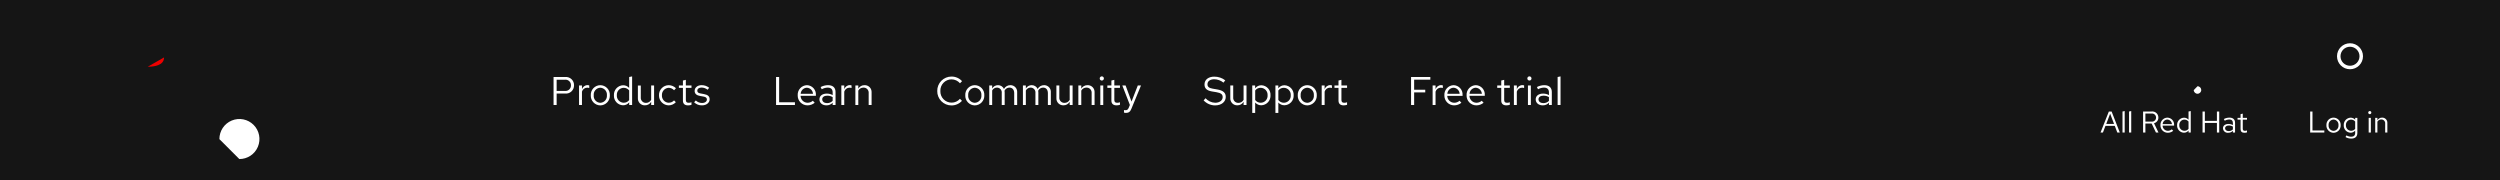
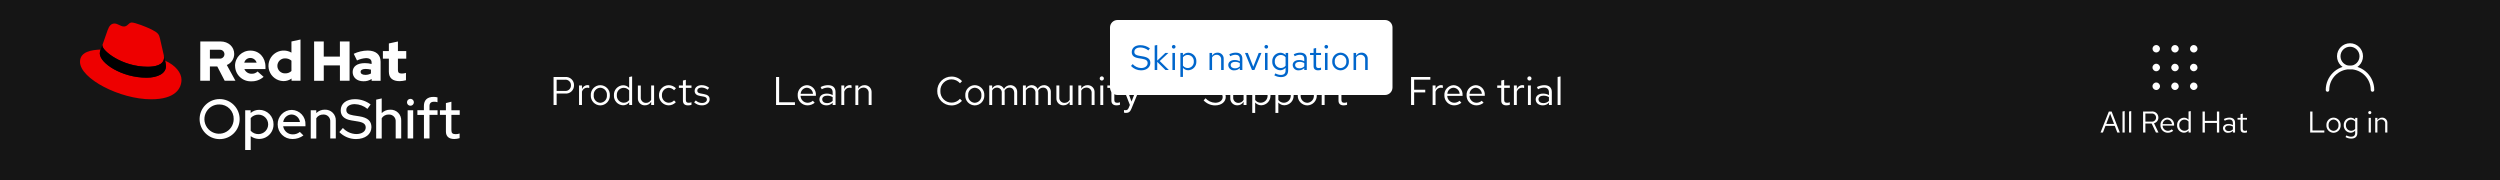
<svg xmlns="http://www.w3.org/2000/svg" width="1000" height="72" viewBox="0 0 1000 72">
  <defs>
-     <style>.a{fill:#151515;}.b,.d{fill:none;}.c{fill:#fff;}.d{stroke:#fff;stroke-linecap:round;stroke-miterlimit:10;stroke-width:1.4px;}.e{fill:#e00;}</style>
+     <style>.a{fill:#151515;}.b,.d{fill:none;}.c{fill:#fff;}.d{stroke:#fff;stroke-linecap:round;stroke-miterlimit:10;stroke-width:1.4px;}.e{fill:#e00;}.f{fill:#06c;}</style>
  </defs>
-   <path class="a" d="M0,0H1000V72H0Z" />
-   <path class="b" d="M923,40h33V58H923Z" />
-   <path class="c" d="M1.068,0H6.732V-.816H1.992V-8.4H1.068ZM7.56-2.928A2.9,2.9,0,0,0,10.4.12a2.9,2.9,0,0,0,2.868-3.048A2.884,2.884,0,0,0,10.4-5.952,2.879,2.879,0,0,0,7.56-2.928Zm4.836.012A2.067,2.067,0,0,1,10.4-.66,2.057,2.057,0,0,1,8.436-2.916,2.075,2.075,0,0,1,10.4-5.184,2.078,2.078,0,0,1,12.4-2.916Zm4.812,3a2.365,2.365,0,0,0,1.86-.852v.96c0,.984-.576,1.5-1.632,1.5a3.813,3.813,0,0,1-1.86-.54l-.372.672a4.558,4.558,0,0,0,2.28.612c1.584,0,2.46-.792,2.46-2.256V-5.856H19.08v.744a2.417,2.417,0,0,0-1.824-.816A2.853,2.853,0,0,0,14.5-2.916,2.835,2.835,0,0,0,17.208.084ZM15.372-2.928a2.081,2.081,0,0,1,2.04-2.232,2.11,2.11,0,0,1,1.656.78v2.916a2.023,2.023,0,0,1-1.656.78A2.092,2.092,0,0,1,15.372-2.928Zm9.54-4.4a.622.622,0,0,0,.624-.636.62.62,0,0,0-.624-.624.62.62,0,0,0-.624.624A.622.622,0,0,0,24.912-7.332Zm.432,1.476h-.876V0h.876ZM27.084,0h.876V-4.32a1.74,1.74,0,0,1,1.536-.9,1.518,1.518,0,0,1,1.572,1.68V0h.876V-3.792a2.041,2.041,0,0,0-2.112-2.16A2.11,2.11,0,0,0,27.96-4.9v-.96h-.876Z" transform="translate(923 53)" />
-   <g transform="translate(931 18)">
-     <path class="d" d="M0,18" />
-     <circle class="d" cx="4.5" cy="4.5" r="4.5" transform="translate(4.5)" />
+   <g transform="translate(-360 -892)">
+     <rect class="a" width="1000" height="72" transform="translate(360 892)" />
+     <g transform="translate(159 676)">
+       <g transform="translate(0 -5)">
+         <rect class="b" width="33" height="18" transform="translate(1124 261)" />
+         <path class="c" d="M1.068,0H6.732V-.816H1.992V-8.4H1.068ZM7.56-2.928A2.9,2.9,0,0,0,10.4.12a2.9,2.9,0,0,0,2.868-3.048A2.884,2.884,0,0,0,10.4-5.952,2.879,2.879,0,0,0,7.56-2.928Zm4.836.012A2.067,2.067,0,0,1,10.4-.66,2.057,2.057,0,0,1,8.436-2.916,2.075,2.075,0,0,1,10.4-5.184,2.078,2.078,0,0,1,12.4-2.916Zm4.812,3a2.365,2.365,0,0,0,1.86-.852v.96c0,.984-.576,1.5-1.632,1.5a3.813,3.813,0,0,1-1.86-.54l-.372.672a4.558,4.558,0,0,0,2.28.612c1.584,0,2.46-.792,2.46-2.256V-5.856H19.08v.744a2.417,2.417,0,0,0-1.824-.816A2.853,2.853,0,0,0,14.5-2.916,2.835,2.835,0,0,0,17.208.084ZM15.372-2.928a2.081,2.081,0,0,1,2.04-2.232,2.11,2.11,0,0,1,1.656.78v2.916a2.023,2.023,0,0,1-1.656.78A2.092,2.092,0,0,1,15.372-2.928Zm9.54-4.4a.622.622,0,0,0,.624-.636.62.62,0,0,0-.624-.624.62.62,0,0,0-.624.624A.622.622,0,0,0,24.912-7.332Zm.432,1.476h-.876V0h.876ZM27.084,0h.876V-4.32a1.74,1.74,0,0,1,1.536-.9,1.518,1.518,0,0,1,1.572,1.68V0h.876V-3.792a2.041,2.041,0,0,0-2.112-2.16A2.11,2.11,0,0,0,27.96-4.9v-.96h-.876Z" transform="translate(1124 274)" />
+       </g>
+       <g transform="translate(1132 234)">
+         <path class="d" d="M0,18a9,9,0,0,1,18,0" />
+         <circle class="d" cx="4.5" cy="4.5" r="4.5" transform="translate(4.5)" />
+       </g>
+     </g>
+     <g transform="translate(76 676)">
+       <g transform="translate(0 -5)">
+         <rect class="b" width="59" height="18" transform="translate(1124 261)" />
+         <path class="c" d="M.216,0h.96L2.184-2.64H5.916l1,2.64H7.92L4.644-8.4H3.54ZM2.5-3.432l1.56-4.08,1.56,4.08ZM9.876-8.58,9-8.4V0h.876Zm2.616,0-.876.18V0h.876ZM17.232,0h.924V-3.588h2.508L22.368,0h1.02L21.612-3.708a2.282,2.282,0,0,0,1.74-2.268A2.412,2.412,0,0,0,20.676-8.4H17.232ZM20.6-7.584a1.618,1.618,0,0,1,1.824,1.62A1.61,1.61,0,0,1,20.6-4.356H18.156V-7.584ZM24.18-2.928a2.93,2.93,0,0,0,2.9,3.036,3.373,3.373,0,0,0,2.2-.78l-.552-.6a2.393,2.393,0,0,1-1.608.6,2.108,2.108,0,0,1-2.076-2.076h4.6V-3a2.774,2.774,0,0,0-2.688-2.952A2.859,2.859,0,0,0,24.18-2.928Zm2.76-2.256A1.929,1.929,0,0,1,28.764-3.36h-3.7A1.936,1.936,0,0,1,26.94-5.184ZM35.424,0H36.3V-8.58l-.888.18v3.276a2.4,2.4,0,0,0-1.812-.8,2.853,2.853,0,0,0-2.76,3.012,2.835,2.835,0,0,0,2.712,3,2.354,2.354,0,0,0,1.872-.876ZM31.716-2.928a2.081,2.081,0,0,1,2.04-2.232,2.11,2.11,0,0,1,1.656.78v2.916a2.023,2.023,0,0,1-1.656.78A2.092,2.092,0,0,1,31.716-2.928ZM41.016,0h.924V-3.816h4.824V0h.924V-8.4h-.924v3.756H41.94V-8.4h-.924ZM51.3.108a2.491,2.491,0,0,0,1.86-.78V0h.864V-3.888c0-1.356-.84-2.064-2.268-2.064a4.9,4.9,0,0,0-2.208.564l.336.672a3.778,3.778,0,0,1,1.764-.5c.984,0,1.512.468,1.512,1.452v.792a3.512,3.512,0,0,0-1.776-.444c-1.272,0-2.2.648-2.2,1.728A1.888,1.888,0,0,0,51.3.108ZM50.028-1.7c0-.684.624-1.092,1.476-1.092a3.039,3.039,0,0,1,1.656.432v1.128a2.337,2.337,0,0,1-1.68.672C50.628-.564,50.028-1.02,50.028-1.7Zm6.2.384c0,.912.516,1.428,1.536,1.428A3.535,3.535,0,0,0,58.8-.048v-.78a2.161,2.161,0,0,1-.828.156c-.624,0-.864-.252-.864-.876V-5.136H58.8v-.72H57.108V-7.548l-.876.2v1.488H55.02v.72h1.212Z" transform="translate(1124 274)" />
+       </g>
+       <path class="c" d="M18,16.5A1.5,1.5,0,1,1,16.5,15,1.538,1.538,0,0,1,18,16.5ZM9,15a1.5,1.5,0,1,0,1.5,1.5A1.538,1.538,0,0,0,9,15ZM1.5,15a1.5,1.5,0,0,0,0,3,1.5,1.5,0,0,0,0-3Zm15-7.5A1.5,1.5,0,1,0,18,9,1.538,1.538,0,0,0,16.5,7.5ZM9,7.5A1.5,1.5,0,1,0,10.5,9,1.538,1.538,0,0,0,9,7.5Zm-7.5,0a1.5,1.5,0,0,0,0,3,1.5,1.5,0,0,0,0-3ZM16.5,0A1.538,1.538,0,0,0,15,1.5a1.5,1.5,0,0,0,3,0A1.538,1.538,0,0,0,16.5,0ZM9,0A1.538,1.538,0,0,0,7.5,1.5a1.5,1.5,0,0,0,3,0A1.538,1.538,0,0,0,9,0ZM1.5,0A1.538,1.538,0,0,0,0,1.5,1.538,1.538,0,0,0,1.5,3,1.538,1.538,0,0,0,3,1.5,1.538,1.538,0,0,0,1.5,0Z" transform="translate(1145 234)" />
+     </g>
+     <path class="c" d="M1.424,0H2.656V-5.04H7.1V-6.112H2.656v-4.016h6.48V-11.2H1.424Zm8.624,0h1.168V-5.344a2.2,2.2,0,0,1,2.1-1.584,2.768,2.768,0,0,1,.816.144V-7.84a2.3,2.3,0,0,0-.736-.112,2.321,2.321,0,0,0-2.176,1.7V-7.808H10.048Zm4.7-3.9A3.907,3.907,0,0,0,18.624.144,4.5,4.5,0,0,0,21.552-.9l-.736-.8a3.191,3.191,0,0,1-2.144.8A2.81,2.81,0,0,1,15.9-3.664h6.128V-4a3.7,3.7,0,0,0-3.584-3.936A3.812,3.812,0,0,0,14.752-3.9Zm3.68-3.008A2.572,2.572,0,0,1,20.864-4.48H15.936A2.581,2.581,0,0,1,18.432-6.912Zm5.2,3.008A3.907,3.907,0,0,0,27.5.144,4.5,4.5,0,0,0,30.432-.9L29.7-1.7a3.191,3.191,0,0,1-2.144.8,2.81,2.81,0,0,1-2.768-2.768h6.128V-4a3.7,3.7,0,0,0-3.584-3.936A3.812,3.812,0,0,0,23.632-3.9Zm3.68-3.008A2.572,2.572,0,0,1,29.744-4.48H24.816A2.581,2.581,0,0,1,27.312-6.912ZM37.5-1.76c0,1.216.688,1.9,2.048,1.9a4.713,4.713,0,0,0,1.376-.208V-1.1a2.881,2.881,0,0,1-1.1.208c-.832,0-1.152-.336-1.152-1.168V-6.848h2.256v-.96H38.672v-2.256L37.5-9.792v1.984H35.888v.96H37.5ZM42.56,0h1.168V-5.344a2.2,2.2,0,0,1,2.1-1.584,2.768,2.768,0,0,1,.816.144V-7.84a2.3,2.3,0,0,0-.736-.112,2.321,2.321,0,0,0-2.176,1.7V-7.808H42.56Zm6.208-9.776a.83.83,0,0,0,.832-.848.826.826,0,0,0-.832-.832.826.826,0,0,0-.832.832A.83.83,0,0,0,48.768-9.776Zm.576,1.968H48.176V0h1.168ZM54.1.144A3.321,3.321,0,0,0,56.576-.9V0h1.152V-5.184c0-1.808-1.12-2.752-3.024-2.752a6.539,6.539,0,0,0-2.944.752l.448.9A5.037,5.037,0,0,1,54.56-6.96c1.312,0,2.016.624,2.016,1.936v1.056a4.683,4.683,0,0,0-2.368-.592c-1.7,0-2.928.864-2.928,2.3C51.28-.832,52.448.144,54.1.144ZM52.4-2.272c0-.912.832-1.456,1.968-1.456a4.052,4.052,0,0,1,2.208.576v1.5a3.116,3.116,0,0,1-2.24.9C53.2-.752,52.4-1.36,52.4-2.272Zm8.816-9.168-1.168.24V0h1.168Z" transform="translate(923 934)" />
+     <path class="c" d="M.448-1.84a6.318,6.318,0,0,0,4.576,2C7.776.16,9.3-1.424,9.3-3.216c0-1.648-.96-2.576-3.408-3.008L4.1-6.528C2.72-6.768,1.984-7.2,1.984-8.3c0-1.392,1.344-2,2.672-2a5.937,5.937,0,0,1,3.728,1.36l.72-.928a7.091,7.091,0,0,0-4.416-1.472C2.64-11.344.8-10.32.8-8.208c0,1.584.944,2.432,2.96,2.784l1.808.3c1.808.32,2.5.848,2.5,1.968C8.064-1.9,6.912-.9,5.072-.9A5.393,5.393,0,0,1,1.216-2.7Zm11.84-5.968H11.12v5.056A2.722,2.722,0,0,0,13.936.128a2.813,2.813,0,0,0,2.5-1.408V0H17.6V-7.808H16.432v5.76a2.32,2.32,0,0,1-2.048,1.2,2.023,2.023,0,0,1-2.1-2.24ZM19.9,3.184h1.168V-.992A3.14,3.14,0,0,0,23.52.112,3.8,3.8,0,0,0,27.2-3.9a3.78,3.78,0,0,0-3.616-4,3.081,3.081,0,0,0-2.528,1.216v-1.12H19.9ZM23.3-6.88a2.8,2.8,0,0,1,2.736,2.992A2.791,2.791,0,0,1,23.3-.9a2.767,2.767,0,0,1-2.224-1.088V-5.808A2.688,2.688,0,0,1,23.3-6.88ZM29.168,3.184h1.168V-.992a3.14,3.14,0,0,0,2.448,1.1A3.8,3.8,0,0,0,36.464-3.9a3.78,3.78,0,0,0-3.616-4A3.081,3.081,0,0,0,30.32-6.688v-1.12H29.168ZM32.56-6.88A2.8,2.8,0,0,1,35.3-3.888,2.791,2.791,0,0,1,32.56-.9a2.767,2.767,0,0,1-2.224-1.088V-5.808A2.688,2.688,0,0,1,32.56-6.88ZM38.1-3.9A3.867,3.867,0,0,0,41.888.16,3.873,3.873,0,0,0,45.712-3.9a3.845,3.845,0,0,0-3.824-4.032A3.839,3.839,0,0,0,38.1-3.9Zm6.448.016A2.756,2.756,0,0,1,41.888-.88a2.742,2.742,0,0,1-2.624-3.008,2.767,2.767,0,0,1,2.624-3.024A2.771,2.771,0,0,1,44.544-3.888ZM47.68,0h1.168V-5.344a2.2,2.2,0,0,1,2.1-1.584,2.768,2.768,0,0,1,.816.144V-7.84a2.3,2.3,0,0,0-.736-.112,2.321,2.321,0,0,0-2.176,1.7V-7.808H47.68ZM54.4-1.76c0,1.216.688,1.9,2.048,1.9a4.713,4.713,0,0,0,1.376-.208V-1.1a2.881,2.881,0,0,1-1.1.208c-.832,0-1.152-.336-1.152-1.168V-6.848h2.256v-.96H55.568v-2.256L54.4-9.792v1.984H52.784v.96H54.4Z" transform="translate(841 934)" />
+     <path class="c" d="M6.624-.944A4.485,4.485,0,0,1,2.144-5.6a4.478,4.478,0,0,1,4.448-4.656A4.489,4.489,0,0,1,10-8.688l.816-.848a5.6,5.6,0,0,0-4.224-1.84A5.676,5.676,0,0,0,.9-5.6,5.676,5.676,0,0,0,6.592.176a5.658,5.658,0,0,0,4.192-1.84l-.8-.816A4.388,4.388,0,0,1,6.624-.944ZM12.112-3.9A3.867,3.867,0,0,0,15.9.16,3.873,3.873,0,0,0,19.728-3.9,3.845,3.845,0,0,0,15.9-7.936,3.839,3.839,0,0,0,12.112-3.9Zm6.448.016A2.756,2.756,0,0,1,15.9-.88,2.742,2.742,0,0,1,13.28-3.888,2.767,2.767,0,0,1,15.9-6.912,2.771,2.771,0,0,1,18.56-3.888ZM21.7,0h1.168V-5.808a2.171,2.171,0,0,1,1.9-1.152A1.939,1.939,0,0,1,26.7-4.752V0h1.168V-5.04a3.238,3.238,0,0,0-.064-.688A2.2,2.2,0,0,1,29.76-6.96c1.216,0,1.92.864,1.92,2.208V0h1.184V-5.04a2.669,2.669,0,0,0-2.672-2.9,2.915,2.915,0,0,0-2.608,1.52A2.56,2.56,0,0,0,25.2-7.936a2.672,2.672,0,0,0-2.336,1.344V-7.808H21.7ZM35.168,0h1.168V-5.808a2.171,2.171,0,0,1,1.9-1.152,1.939,1.939,0,0,1,1.936,2.208V0h1.168V-5.04a3.238,3.238,0,0,0-.064-.688A2.2,2.2,0,0,1,43.232-6.96c1.216,0,1.92.864,1.92,2.208V0h1.184V-5.04a2.669,2.669,0,0,0-2.672-2.9,2.915,2.915,0,0,0-2.608,1.52,2.56,2.56,0,0,0-2.384-1.52,2.672,2.672,0,0,0-2.336,1.344V-7.808H35.168Zm14.56-7.808H48.56v5.056A2.722,2.722,0,0,0,51.376.128a2.813,2.813,0,0,0,2.5-1.408V0H55.04V-7.808H53.872v5.76a2.32,2.32,0,0,1-2.048,1.2,2.023,2.023,0,0,1-2.1-2.24ZM57.344,0h1.168V-5.76a2.32,2.32,0,0,1,2.048-1.2,2.023,2.023,0,0,1,2.1,2.24V0h1.168V-5.056a2.722,2.722,0,0,0-2.816-2.88,2.813,2.813,0,0,0-2.5,1.408v-1.28H57.344ZM66.72-9.776a.83.83,0,0,0,.832-.848.826.826,0,0,0-.832-.832.826.826,0,0,0-.832.832A.83.83,0,0,0,66.72-9.776ZM67.3-7.808H66.128V0H67.3ZM70.56-1.76c0,1.216.688,1.9,2.048,1.9a4.713,4.713,0,0,0,1.376-.208V-1.1a2.881,2.881,0,0,1-1.1.208c-.832,0-1.152-.336-1.152-1.168V-6.848h2.256v-.96H71.728v-2.256l-1.168.272v1.984H68.944v.96H70.56ZM77.5,1.088c-.32.8-.736.992-1.264.992a3.939,3.939,0,0,1-.64-.064v1.04a2.568,2.568,0,0,0,.752.112c1.168,0,1.76-.5,2.24-1.728L82.4-7.808H81.12L78.608-1.376,76.24-7.808H74.928L77.952-.016Z" transform="translate(734 934)" />
+     <path class="c" d="M1.424,0H8.976V-1.088H2.656V-11.2H1.424ZM10.08-3.9A3.907,3.907,0,0,0,13.952.144,4.5,4.5,0,0,0,16.88-.9l-.736-.8A3.191,3.191,0,0,1,14-.9a2.81,2.81,0,0,1-2.768-2.768H17.36V-4a3.7,3.7,0,0,0-3.584-3.936A3.812,3.812,0,0,0,10.08-3.9Zm3.68-3.008A2.572,2.572,0,0,1,16.192-4.48H11.264A2.581,2.581,0,0,1,13.76-6.912ZM21.584.144A3.321,3.321,0,0,0,24.064-.9V0h1.152V-5.184c0-1.808-1.12-2.752-3.024-2.752a6.539,6.539,0,0,0-2.944.752l.448.9a5.037,5.037,0,0,1,2.352-.672c1.312,0,2.016.624,2.016,1.936v1.056A4.683,4.683,0,0,0,21.7-4.56c-1.7,0-2.928.864-2.928,2.3C18.768-.832,19.936.144,21.584.144Zm-1.7-2.416c0-.912.832-1.456,1.968-1.456a4.052,4.052,0,0,1,2.208.576v1.5a3.116,3.116,0,0,1-2.24.9C20.688-.752,19.888-1.36,19.888-2.272ZM27.536,0H28.7V-5.344a2.2,2.2,0,0,1,2.1-1.584,2.768,2.768,0,0,1,.816.144V-7.84a2.3,2.3,0,0,0-.736-.112,2.321,2.321,0,0,0-2.176,1.7V-7.808H27.536Zm5.616,0H34.32V-5.76a2.32,2.32,0,0,1,2.048-1.2,2.023,2.023,0,0,1,2.1,2.24V0h1.168V-5.056a2.722,2.722,0,0,0-2.816-2.88,2.813,2.813,0,0,0-2.5,1.408v-1.28H33.152Z" transform="translate(669 934)" />
+     <path class="c" d="M1.424,0H2.656V-4.576H6.048A3.248,3.248,0,0,0,9.616-7.888,3.24,3.24,0,0,0,6.048-11.2H1.424Zm4.5-10.112A2.173,2.173,0,0,1,8.384-7.888,2.188,2.188,0,0,1,5.92-5.632H2.656v-4.48ZM11.616,0h1.168V-5.344a2.2,2.2,0,0,1,2.1-1.584,2.768,2.768,0,0,1,.816.144V-7.84a2.3,2.3,0,0,0-.736-.112,2.321,2.321,0,0,0-2.176,1.7V-7.808H11.616Zm4.7-3.9A3.867,3.867,0,0,0,20.112.16,3.873,3.873,0,0,0,23.936-3.9a3.845,3.845,0,0,0-3.824-4.032A3.839,3.839,0,0,0,16.32-3.9Zm6.448.016A2.756,2.756,0,0,1,20.112-.88a2.742,2.742,0,0,1-2.624-3.008,2.767,2.767,0,0,1,2.624-3.024A2.771,2.771,0,0,1,22.768-3.888ZM31.68,0h1.168V-11.44l-1.184.24v4.368A3.2,3.2,0,0,0,29.248-7.9a3.8,3.8,0,0,0-3.68,4.016,3.78,3.78,0,0,0,3.616,4,3.139,3.139,0,0,0,2.5-1.168ZM26.736-3.9a2.775,2.775,0,0,1,2.72-2.976,2.813,2.813,0,0,1,2.208,1.04v3.888a2.7,2.7,0,0,1-2.208,1.04A2.789,2.789,0,0,1,26.736-3.9Zm9.584-3.9H35.152v5.056A2.722,2.722,0,0,0,37.968.128a2.813,2.813,0,0,0,2.5-1.408V0h1.168V-7.808H40.464v5.76a2.32,2.32,0,0,1-2.048,1.2,2.023,2.023,0,0,1-2.1-2.24Zm11.168,6.9A2.817,2.817,0,0,1,44.768-3.9a2.832,2.832,0,0,1,2.72-2.976,2.983,2.983,0,0,1,2.144.976l.752-.816a4.146,4.146,0,0,0-2.912-1.216A3.912,3.912,0,0,0,43.6-3.9,3.926,3.926,0,0,0,47.472.144,3.955,3.955,0,0,0,50.336-1.12l-.72-.72A2.791,2.791,0,0,1,47.488-.912Zm5.68-.848c0,1.216.688,1.9,2.048,1.9a4.713,4.713,0,0,0,1.376-.208V-1.1a2.881,2.881,0,0,1-1.1.208c-.832,0-1.152-.336-1.152-1.168V-6.848h2.256v-.96H54.336v-2.256l-1.168.272v1.984H51.552v.96h1.616Zm4.48.672A4.33,4.33,0,0,0,60.832.144c1.76,0,3.04-1.088,3.024-2.416.016-1.184-.736-1.824-2.272-2.1l-1.3-.24c-.96-.176-1.36-.448-1.36-1.12,0-.768.72-1.248,1.7-1.248a3.943,3.943,0,0,1,2.416.88l.624-.8a4.858,4.858,0,0,0-2.992-1.04c-1.648,0-2.816.96-2.816,2.288,0,1.168.752,1.792,2.208,2.048l1.3.224c.976.176,1.392.512,1.392,1.168,0,.768-.7,1.408-1.968,1.408A3.5,3.5,0,0,1,58.32-1.824Z" transform="translate(580 934)" />
+     <g transform="translate(390 899)">
+       <path class="c" d="M233.584,73.744a8.01,8.01,0,1,1,8.105-8A7.967,7.967,0,0,1,233.584,73.744Zm0-13.864a5.857,5.857,0,1,0,5.716,5.866A5.681,5.681,0,0,0,233.584,59.88ZM243.908,62.2h2.176v1.088a5.157,5.157,0,0,1,3.455-1.258,5.691,5.691,0,0,1,5.7,5.8,5.739,5.739,0,0,1-9.129,4.735V78.1h-2.218Zm2.2,3.114v5.1a4.123,4.123,0,0,0,3.157,1.322,3.893,3.893,0,0,0,0-7.785A4.074,4.074,0,0,0,246.1,65.319ZM262.827,73.7a5.819,5.819,0,0,1-5.93-5.844,5.656,5.656,0,0,1,5.652-5.8,5.6,5.6,0,0,1,5.461,5.908v.64h-8.916a3.818,3.818,0,0,0,3.818,3.242,4.353,4.353,0,0,0,2.858-.981l1.429,1.408A7.162,7.162,0,0,1,262.827,73.7Zm-3.711-6.8h6.7a3.493,3.493,0,0,0-3.306-3.008A3.452,3.452,0,0,0,259.116,66.9ZM270.122,62.2h2.218v1.13a4.7,4.7,0,0,1,3.391-1.365,4.21,4.21,0,0,1,4.415,4.415v7.1h-2.218V66.77a2.627,2.627,0,0,0-2.794-2.858,3.141,3.141,0,0,0-2.794,1.472V73.51h-2.218Zm12.862,7.082a7.477,7.477,0,0,0,5.354,2.432c2.24,0,3.775-1.066,3.775-2.6,0-1.365-.9-2.069-3.157-2.432l-2.6-.427c-2.837-.469-4.245-1.792-4.245-4.031,0-2.709,2.261-4.458,5.716-4.458a10.32,10.32,0,0,1,6.25,2.112l-1.28,1.77a8.271,8.271,0,0,0-5.077-1.9c-2.026,0-3.37.939-3.37,2.3,0,1.258.768,1.856,2.773,2.2l2.5.384c3.285.533,4.778,1.877,4.778,4.309,0,2.858-2.5,4.778-6.186,4.778a9.31,9.31,0,0,1-6.655-2.794Zm13.31-11.326,2.218-.491v5.866A4.7,4.7,0,0,1,301.9,61.97a4.21,4.21,0,0,1,4.415,4.415v7.1H304.1V66.77a2.627,2.627,0,0,0-2.794-2.858,3.165,3.165,0,0,0-2.794,1.472V73.51h-2.218Zm12.329,1.045a1.356,1.356,0,0,1,1.344-1.365h0a1.376,1.376,0,1,1-1.344,1.365ZM311.1,73.488h-2.218V62.2H311.1ZM315.385,62.2V60.5c0-2.346,1.344-3.647,3.839-3.647a6.834,6.834,0,0,1,1.6.192v1.941a3.83,3.83,0,0,0-1.386-.192c-1.216,0-1.813.555-1.813,1.749V62.2h3.221v1.856h-3.221v9.428h-2.218V64.061h-2.624V62.184h2.6Zm8.809,1.856H321.8V62.2h2.389v-2.88l2.2-.533V62.2h3.327v1.856h-3.327v6.122c0,1.152.469,1.578,1.664,1.578a4.611,4.611,0,0,0,1.621-.256V73.36a7.806,7.806,0,0,1-2.112.341c-2.2,0-3.37-1.045-3.37-2.986ZM301.371,46.783c0,2.538,1.536,3.775,4.309,3.775a11.388,11.388,0,0,0,2.538-.363V47.253a5.39,5.39,0,0,1-1.642.256c-1.152,0-1.578-.363-1.578-1.429V41.557h3.327V38.529H305V34.689l-3.626.789v3.05h-2.389v3.029h2.389Zm-11.3.064c0-.789.789-1.173,1.984-1.173a8.18,8.18,0,0,1,2.154.277v1.536a4.39,4.39,0,0,1-2.261.555c-1.173,0-1.856-.448-1.877-1.194M291.2,50.6a5.693,5.693,0,0,0,3.285-.917v.725h3.583V42.795c0-2.9-1.941-4.479-5.2-4.479a13.286,13.286,0,0,0-5.546,1.3l1.3,2.666a9.821,9.821,0,0,1,3.583-.939c1.493,0,2.261.576,2.261,1.77v.576a10.435,10.435,0,0,0-2.688-.341c-3.05,0-4.885,1.28-4.885,3.562,0,2.112,1.642,3.69,4.309,3.69m-19.73-.192h3.861V44.245h6.463v6.143h3.861v-15.7H281.79v6.036h-6.463V34.689h-3.861Zm-14.7-5.951a3,3,0,0,1,3.114-3.008,3.674,3.674,0,0,1,2.517.917v4.138a3.436,3.436,0,0,1-2.517.939,3.011,3.011,0,0,1-3.114-2.986m5.674,5.93h3.583V33.9l-3.626.789v4.458a6.113,6.113,0,1,0-3.242,11.39h.107a5.43,5.43,0,0,0,3.178-1.024v.875ZM245.977,41.28a2.637,2.637,0,0,1,2.5,1.877h-4.949a2.482,2.482,0,0,1,2.453-1.877m-6.122,3.2a6.221,6.221,0,0,0,6.463,6.143,7.055,7.055,0,0,0,4.949-1.792l-2.41-2.133a3.217,3.217,0,0,1-2.368.9,3.066,3.066,0,0,1-2.922-1.877h8.447v-.9c0-3.775-2.538-6.484-5.994-6.484a6.1,6.1,0,0,0-6.186,5.994.316.316,0,0,1,.021.149M233.605,38a1.784,1.784,0,1,1,0,3.541h-3.818V38Zm-7.679,12.393h3.861V44.672h2.944l2.965,5.716H240L236.549,44.1a4.76,4.76,0,0,0,2.965-4.415c0-2.816-2.218-5.013-5.546-5.013h-8.02Z" transform="translate(-175.827 -25.096)" />
+       <path class="e" d="M29.089,19.7c2.666,0,6.527-.555,6.527-3.733a4.166,4.166,0,0,0-.064-.725L33.974,8.335c-.363-1.514-.683-2.218-3.349-3.541C28.535,3.749,24.034,2,22.69,2c-1.237,0-1.621,1.6-3.072,1.6-1.429,0-2.474-1.194-3.818-1.194-1.28,0-2.112.875-2.752,2.666,0,0-1.792,5.055-2.026,5.8a.882.882,0,0,0-.043.405C10.959,13.262,18.7,19.7,29.089,19.7m6.954-2.432a11,11,0,0,1,.363,2.154c0,2.986-3.349,4.65-7.764,4.65-10,0-18.728-5.844-18.728-9.705a3.913,3.913,0,0,1,.32-1.557C6.65,12.985,2,13.625,2,17.72c0,6.719,15.912,14.995,28.5,14.995,9.662,0,12.094-4.373,12.094-7.828,0-2.709-2.346-5.78-6.548-7.615" />
+       <path d="M65.208,50a11,11,0,0,1,.363,2.154c0,2.986-3.349,4.65-7.764,4.65C47.824,56.8,39.1,50.959,39.1,47.1a3.913,3.913,0,0,1,.32-1.557l.789-1.941a.882.882,0,0,0-.043.405c-.021,1.984,7.721,8.425,18.109,8.425,2.666,0,6.527-.555,6.527-3.733a4.165,4.165,0,0,0-.064-.725Z" transform="translate(-29.187 -32.727)" />
+     </g>
+     <rect class="c" width="113" height="30" rx="3" transform="translate(804 900)" />
+     <path class="f" d="M.392-1.61A5.528,5.528,0,0,0,4.4.14C6.8.14,8.134-1.246,8.134-2.814c0-1.442-.84-2.254-2.982-2.632L3.584-5.712c-1.2-.21-1.848-.588-1.848-1.554,0-1.218,1.176-1.75,2.338-1.75a5.194,5.194,0,0,1,3.262,1.19l.63-.812A6.2,6.2,0,0,0,4.1-9.926c-1.792,0-3.4.9-3.4,2.744,0,1.386.826,2.128,2.59,2.436l1.582.266c1.582.28,2.184.742,2.184,1.722,0,1.092-1.008,1.974-2.618,1.974A4.719,4.719,0,0,1,1.064-2.366ZM9.87,0h1.022V-3.262L14.182,0H15.54L11.9-3.584l3.472-3.248H14.14l-3.248,3.08V-10.01L9.87-9.8Zm7.616-8.554a.726.726,0,0,0,.728-.742.723.723,0,0,0-.728-.728.723.723,0,0,0-.728.728A.726.726,0,0,0,17.486-8.554Zm.5,1.722H16.968V0H17.99Zm2.17,9.618h1.022V-.868A2.748,2.748,0,0,0,23.324.1a3.329,3.329,0,0,0,3.22-3.514,3.308,3.308,0,0,0-3.164-3.5,2.7,2.7,0,0,0-2.212,1.064v-.98H20.16ZM23.128-6.02A2.451,2.451,0,0,1,25.522-3.4,2.443,2.443,0,0,1,23.128-.784a2.421,2.421,0,0,1-1.946-.952V-5.082A2.352,2.352,0,0,1,23.128-6.02ZM31.808,0H32.83V-5.04a2.03,2.03,0,0,1,1.792-1.05,1.771,1.771,0,0,1,1.834,1.96V0h1.022V-4.424a2.382,2.382,0,0,0-2.464-2.52A2.462,2.462,0,0,0,32.83-5.712v-1.12H31.808Zm9.954.126a2.906,2.906,0,0,0,2.17-.91V0H44.94V-4.536c0-1.582-.98-2.408-2.646-2.408a5.722,5.722,0,0,0-2.576.658l.392.784a4.407,4.407,0,0,1,2.058-.588c1.148,0,1.764.546,1.764,1.694v.924A4.1,4.1,0,0,0,41.86-3.99c-1.484,0-2.562.756-2.562,2.016A2.2,2.2,0,0,0,41.762.126ZM40.278-1.988c0-.8.728-1.274,1.722-1.274a3.545,3.545,0,0,1,1.932.5v1.316a2.726,2.726,0,0,1-1.96.784C40.978-.658,40.278-1.19,40.278-1.988ZM48.8,0h.966l2.814-6.832H51.492L49.308-1.288,47.124-6.832H45.99Zm5.712-8.554a.726.726,0,0,0,.728-.742.723.723,0,0,0-.728-.728.723.723,0,0,0-.728.728A.726.726,0,0,0,54.516-8.554Zm.5,1.722H54V0H55.02ZM60.06.1A2.759,2.759,0,0,0,62.23-.9V.224c0,1.148-.672,1.75-1.9,1.75a4.449,4.449,0,0,1-2.17-.63l-.434.784a5.318,5.318,0,0,0,2.66.714c1.848,0,2.87-.924,2.87-2.632V-6.832H62.244v.868a2.82,2.82,0,0,0-2.128-.952A3.329,3.329,0,0,0,56.9-3.4,3.308,3.308,0,0,0,60.06.1ZM57.918-3.416a2.428,2.428,0,0,1,2.38-2.6,2.462,2.462,0,0,1,1.932.91v3.4A2.36,2.36,0,0,1,60.3-.8,2.44,2.44,0,0,1,57.918-3.416ZM67.536.126a2.906,2.906,0,0,0,2.17-.91V0h1.008V-4.536c0-1.582-.98-2.408-2.646-2.408a5.722,5.722,0,0,0-2.576.658l.392.784a4.407,4.407,0,0,1,2.058-.588c1.148,0,1.764.546,1.764,1.694v.924a4.1,4.1,0,0,0-2.072-.518c-1.484,0-2.562.756-2.562,2.016A2.2,2.2,0,0,0,67.536.126ZM66.052-1.988c0-.8.728-1.274,1.722-1.274a3.545,3.545,0,0,1,1.932.5v1.316a2.726,2.726,0,0,1-1.96.784C66.752-.658,66.052-1.19,66.052-1.988Zm7.378.448c0,1.064.6,1.666,1.792,1.666a4.124,4.124,0,0,0,1.2-.182v-.91a2.521,2.521,0,0,1-.966.182c-.728,0-1.008-.294-1.008-1.022V-5.992h1.974v-.84H74.452V-8.806l-1.022.238v1.736H72.016v.84H73.43Zm5.082-7.014A.726.726,0,0,0,79.24-9.3a.723.723,0,0,0-.728-.728.723.723,0,0,0-.728.728A.726.726,0,0,0,78.512-8.554Zm.5,1.722H77.994V0h1.022Zm1.876,3.416A3.384,3.384,0,0,0,84.21.14a3.389,3.389,0,0,0,3.346-3.556A3.365,3.365,0,0,0,84.21-6.944,3.359,3.359,0,0,0,80.892-3.416Zm5.642.014A2.412,2.412,0,0,1,84.21-.77a2.4,2.4,0,0,1-2.3-2.632,2.421,2.421,0,0,1,2.3-2.646A2.424,2.424,0,0,1,86.534-3.4ZM89.418,0H90.44V-5.04a2.03,2.03,0,0,1,1.792-1.05,1.771,1.771,0,0,1,1.834,1.96V0h1.022V-4.424a2.382,2.382,0,0,0-2.464-2.52A2.462,2.462,0,0,0,90.44-5.712v-1.12H89.418Z" transform="translate(812 920)" />
  </g>
-   <path class="b" d="M840,40h59V58H840Z" />
-   <path class="c" d="M.216,0h.96L2.184-2.64H5.916l1,2.64H7.92L4.644-8.4H3.54ZM2.5-3.432l1.56-4.08,1.56,4.08ZM9.876-8.58,9-8.4V0h.876Zm2.616,0-.876.18V0h.876ZM17.232,0h.924V-3.588h2.508L22.368,0h1.02L21.612-3.708a2.282,2.282,0,0,0,1.74-2.268A2.412,2.412,0,0,0,20.676-8.4H17.232ZM20.6-7.584a1.618,1.618,0,0,1,1.824,1.62A1.61,1.61,0,0,1,20.6-4.356H18.156V-7.584ZM24.18-2.928a2.93,2.93,0,0,0,2.9,3.036,3.373,3.373,0,0,0,2.2-.78l-.552-.6a2.393,2.393,0,0,1-1.608.6,2.108,2.108,0,0,1-2.076-2.076h4.6V-3a2.774,2.774,0,0,0-2.688-2.952A2.859,2.859,0,0,0,24.18-2.928Zm2.76-2.256A1.929,1.929,0,0,1,28.764-3.36h-3.7A1.936,1.936,0,0,1,26.94-5.184ZM35.424,0H36.3V-8.58l-.888.18v3.276a2.4,2.4,0,0,0-1.812-.8,2.853,2.853,0,0,0-2.76,3.012,2.835,2.835,0,0,0,2.712,3,2.354,2.354,0,0,0,1.872-.876ZM31.716-2.928a2.081,2.081,0,0,1,2.04-2.232,2.11,2.11,0,0,1,1.656.78v2.916a2.023,2.023,0,0,1-1.656.78A2.092,2.092,0,0,1,31.716-2.928ZM41.016,0h.924V-3.816h4.824V0h.924V-8.4h-.924v3.756H41.94V-8.4h-.924ZM51.3.108a2.491,2.491,0,0,0,1.86-.78V0h.864V-3.888c0-1.356-.84-2.064-2.268-2.064a4.9,4.9,0,0,0-2.208.564l.336.672a3.778,3.778,0,0,1,1.764-.5c.984,0,1.512.468,1.512,1.452v.792a3.512,3.512,0,0,0-1.776-.444c-1.272,0-2.2.648-2.2,1.728A1.888,1.888,0,0,0,51.3.108ZM50.028-1.7c0-.684.624-1.092,1.476-1.092a3.039,3.039,0,0,1,1.656.432v1.128a2.337,2.337,0,0,1-1.68.672C50.628-.564,50.028-1.02,50.028-1.7Zm6.2.384c0,.912.516,1.428,1.536,1.428A3.535,3.535,0,0,0,58.8-.048v-.78a2.161,2.161,0,0,1-.828.156c-.624,0-.864-.252-.864-.876V-5.136H58.8v-.72H57.108V-7.548l-.876.2v1.488H55.02v.72h1.212Z" transform="translate(840 53)" />
-   <path class="c" d="M879,34.5a1.5,1.5,0,1,1-1.5,1.54" />
-   <path class="c" d="M1.424,0H2.656V-5.04H7.1V-6.112H2.656v-4.016h6.48V-11.2H1.424Zm8.624,0h1.168V-5.344a2.2,2.2,0,0,1,2.1-1.584,2.768,2.768,0,0,1,.816.144V-7.84a2.3,2.3,0,0,0-.736-.112,2.321,2.321,0,0,0-2.176,1.7V-7.808H10.048Zm4.7-3.9A3.907,3.907,0,0,0,18.624.144,4.5,4.5,0,0,0,21.552-.9l-.736-.8a3.191,3.191,0,0,1-2.144.8A2.81,2.81,0,0,1,15.9-3.664h6.128V-4a3.7,3.7,0,0,0-3.584-3.936A3.812,3.812,0,0,0,14.752-3.9Zm3.68-3.008A2.572,2.572,0,0,1,20.864-4.48H15.936A2.581,2.581,0,0,1,18.432-6.912Zm5.2,3.008A3.907,3.907,0,0,0,27.5.144,4.5,4.5,0,0,0,30.432-.9L29.7-1.7a3.191,3.191,0,0,1-2.144.8,2.81,2.81,0,0,1-2.768-2.768h6.128V-4a3.7,3.7,0,0,0-3.584-3.936A3.812,3.812,0,0,0,23.632-3.9Zm3.68-3.008A2.572,2.572,0,0,1,29.744-4.48H24.816A2.581,2.581,0,0,1,27.312-6.912ZM37.5-1.76c0,1.216.688,1.9,2.048,1.9a4.713,4.713,0,0,0,1.376-.208V-1.1a2.881,2.881,0,0,1-1.1.208c-.832,0-1.152-.336-1.152-1.168V-6.848h2.256v-.96H38.672v-2.256L37.5-9.792v1.984H35.888v.96H37.5ZM42.56,0h1.168V-5.344a2.2,2.2,0,0,1,2.1-1.584,2.768,2.768,0,0,1,.816.144V-7.84a2.3,2.3,0,0,0-.736-.112,2.321,2.321,0,0,0-2.176,1.7V-7.808H42.56Zm6.208-9.776a.83.83,0,0,0,.832-.848.826.826,0,0,0-.832-.832.826.826,0,0,0-.832.832A.83.83,0,0,0,48.768-9.776Zm.576,1.968H48.176V0h1.168ZM54.1.144A3.321,3.321,0,0,0,56.576-.9V0h1.152V-5.184c0-1.808-1.12-2.752-3.024-2.752a6.539,6.539,0,0,0-2.944.752l.448.9A5.037,5.037,0,0,1,54.56-6.96c1.312,0,2.016.624,2.016,1.936v1.056a4.683,4.683,0,0,0-2.368-.592c-1.7,0-2.928.864-2.928,2.3C51.28-.832,52.448.144,54.1.144ZM52.4-2.272c0-.912.832-1.456,1.968-1.456a4.052,4.052,0,0,1,2.208.576v1.5a3.116,3.116,0,0,1-2.24.9C53.2-.752,52.4-1.36,52.4-2.272Zm8.816-9.168-1.168.24V0h1.168Z" transform="translate(563 42)" />
-   <path class="c" d="M.448-1.84a6.318,6.318,0,0,0,4.576,2C7.776.16,9.3-1.424,9.3-3.216c0-1.648-.96-2.576-3.408-3.008L4.1-6.528C2.72-6.768,1.984-7.2,1.984-8.3c0-1.392,1.344-2,2.672-2a5.937,5.937,0,0,1,3.728,1.36l.72-.928a7.091,7.091,0,0,0-4.416-1.472C2.64-11.344.8-10.32.8-8.208c0,1.584.944,2.432,2.96,2.784l1.808.3c1.808.32,2.5.848,2.5,1.968C8.064-1.9,6.912-.9,5.072-.9A5.393,5.393,0,0,1,1.216-2.7Zm11.84-5.968H11.12v5.056A2.722,2.722,0,0,0,13.936.128a2.813,2.813,0,0,0,2.5-1.408V0H17.6V-7.808H16.432v5.76a2.32,2.32,0,0,1-2.048,1.2,2.023,2.023,0,0,1-2.1-2.24ZM19.9,3.184h1.168V-.992A3.14,3.14,0,0,0,23.52.112,3.8,3.8,0,0,0,27.2-3.9a3.78,3.78,0,0,0-3.616-4,3.081,3.081,0,0,0-2.528,1.216v-1.12H19.9ZM23.3-6.88a2.8,2.8,0,0,1,2.736,2.992A2.791,2.791,0,0,1,23.3-.9a2.767,2.767,0,0,1-2.224-1.088V-5.808A2.688,2.688,0,0,1,23.3-6.88ZM29.168,3.184h1.168V-.992a3.14,3.14,0,0,0,2.448,1.1A3.8,3.8,0,0,0,36.464-3.9a3.78,3.78,0,0,0-3.616-4A3.081,3.081,0,0,0,30.32-6.688v-1.12H29.168ZM32.56-6.88A2.8,2.8,0,0,1,35.3-3.888,2.791,2.791,0,0,1,32.56-.9a2.767,2.767,0,0,1-2.224-1.088V-5.808A2.688,2.688,0,0,1,32.56-6.88ZM38.1-3.9A3.867,3.867,0,0,0,41.888.16,3.873,3.873,0,0,0,45.712-3.9a3.845,3.845,0,0,0-3.824-4.032A3.839,3.839,0,0,0,38.1-3.9Zm6.448.016A2.756,2.756,0,0,1,41.888-.88a2.742,2.742,0,0,1-2.624-3.008,2.767,2.767,0,0,1,2.624-3.024A2.771,2.771,0,0,1,44.544-3.888ZM47.68,0h1.168V-5.344a2.2,2.2,0,0,1,2.1-1.584,2.768,2.768,0,0,1,.816.144V-7.84a2.3,2.3,0,0,0-.736-.112,2.321,2.321,0,0,0-2.176,1.7V-7.808H47.68ZM54.4-1.76c0,1.216.688,1.9,2.048,1.9a4.713,4.713,0,0,0,1.376-.208V-1.1a2.881,2.881,0,0,1-1.1.208c-.832,0-1.152-.336-1.152-1.168V-6.848h2.256v-.96H55.568v-2.256L54.4-9.792v1.984H52.784v.96H54.4Z" transform="translate(481 42)" />
-   <path class="c" d="M6.624-.944A4.485,4.485,0,0,1,2.144-5.6a4.478,4.478,0,0,1,4.448-4.656A4.489,4.489,0,0,1,10-8.688l.816-.848a5.6,5.6,0,0,0-4.224-1.84A5.676,5.676,0,0,0,.9-5.6,5.676,5.676,0,0,0,6.592.176a5.658,5.658,0,0,0,4.192-1.84l-.8-.816A4.388,4.388,0,0,1,6.624-.944ZM12.112-3.9A3.867,3.867,0,0,0,15.9.16,3.873,3.873,0,0,0,19.728-3.9,3.845,3.845,0,0,0,15.9-7.936,3.839,3.839,0,0,0,12.112-3.9Zm6.448.016A2.756,2.756,0,0,1,15.9-.88,2.742,2.742,0,0,1,13.28-3.888,2.767,2.767,0,0,1,15.9-6.912,2.771,2.771,0,0,1,18.56-3.888ZM21.7,0h1.168V-5.808a2.171,2.171,0,0,1,1.9-1.152A1.939,1.939,0,0,1,26.7-4.752V0h1.168V-5.04a3.238,3.238,0,0,0-.064-.688A2.2,2.2,0,0,1,29.76-6.96c1.216,0,1.92.864,1.92,2.208V0h1.184V-5.04a2.669,2.669,0,0,0-2.672-2.9,2.915,2.915,0,0,0-2.608,1.52A2.56,2.56,0,0,0,25.2-7.936a2.672,2.672,0,0,0-2.336,1.344V-7.808H21.7ZM35.168,0h1.168V-5.808a2.171,2.171,0,0,1,1.9-1.152,1.939,1.939,0,0,1,1.936,2.208V0h1.168V-5.04a3.238,3.238,0,0,0-.064-.688A2.2,2.2,0,0,1,43.232-6.96c1.216,0,1.92.864,1.92,2.208V0h1.184V-5.04a2.669,2.669,0,0,0-2.672-2.9,2.915,2.915,0,0,0-2.608,1.52,2.56,2.56,0,0,0-2.384-1.52,2.672,2.672,0,0,0-2.336,1.344V-7.808H35.168Zm14.56-7.808H48.56v5.056A2.722,2.722,0,0,0,51.376.128a2.813,2.813,0,0,0,2.5-1.408V0H55.04V-7.808H53.872v5.76a2.32,2.32,0,0,1-2.048,1.2,2.023,2.023,0,0,1-2.1-2.24ZM57.344,0h1.168V-5.76a2.32,2.32,0,0,1,2.048-1.2,2.023,2.023,0,0,1,2.1,2.24V0h1.168V-5.056a2.722,2.722,0,0,0-2.816-2.88,2.813,2.813,0,0,0-2.5,1.408v-1.28H57.344ZM66.72-9.776a.83.83,0,0,0,.832-.848.826.826,0,0,0-.832-.832.826.826,0,0,0-.832.832A.83.83,0,0,0,66.72-9.776ZM67.3-7.808H66.128V0H67.3ZM70.56-1.76c0,1.216.688,1.9,2.048,1.9a4.713,4.713,0,0,0,1.376-.208V-1.1a2.881,2.881,0,0,1-1.1.208c-.832,0-1.152-.336-1.152-1.168V-6.848h2.256v-.96H71.728v-2.256l-1.168.272v1.984H68.944v.96H70.56ZM77.5,1.088c-.32.8-.736.992-1.264.992a3.939,3.939,0,0,1-.64-.064v1.04a2.568,2.568,0,0,0,.752.112c1.168,0,1.76-.5,2.24-1.728L82.4-7.808H81.12L78.608-1.376,76.24-7.808H74.928L77.952-.016Z" transform="translate(374 42)" />
-   <path class="c" d="M1.424,0H8.976V-1.088H2.656V-11.2H1.424ZM10.08-3.9A3.907,3.907,0,0,0,13.952.144,4.5,4.5,0,0,0,16.88-.9l-.736-.8A3.191,3.191,0,0,1,14-.9a2.81,2.81,0,0,1-2.768-2.768H17.36V-4a3.7,3.7,0,0,0-3.584-3.936A3.812,3.812,0,0,0,10.08-3.9Zm3.68-3.008A2.572,2.572,0,0,1,16.192-4.48H11.264A2.581,2.581,0,0,1,13.76-6.912ZM21.584.144A3.321,3.321,0,0,0,24.064-.9V0h1.152V-5.184c0-1.808-1.12-2.752-3.024-2.752a6.539,6.539,0,0,0-2.944.752l.448.9a5.037,5.037,0,0,1,2.352-.672c1.312,0,2.016.624,2.016,1.936v1.056A4.683,4.683,0,0,0,21.7-4.56c-1.7,0-2.928.864-2.928,2.3C18.768-.832,19.936.144,21.584.144Zm-1.7-2.416c0-.912.832-1.456,1.968-1.456a4.052,4.052,0,0,1,2.208.576v1.5a3.116,3.116,0,0,1-2.24.9C20.688-.752,19.888-1.36,19.888-2.272ZM27.536,0H28.7V-5.344a2.2,2.2,0,0,1,2.1-1.584,2.768,2.768,0,0,1,.816.144V-7.84a2.3,2.3,0,0,0-.736-.112,2.321,2.321,0,0,0-2.176,1.7V-7.808H27.536Zm5.616,0H34.32V-5.76a2.32,2.32,0,0,1,2.048-1.2,2.023,2.023,0,0,1,2.1,2.24V0h1.168V-5.056a2.722,2.722,0,0,0-2.816-2.88,2.813,2.813,0,0,0-2.5,1.408v-1.28H33.152Z" transform="translate(309 42)" />
-   <path class="c" d="M1.424,0H2.656V-4.576H6.048A3.248,3.248,0,0,0,9.616-7.888,3.24,3.24,0,0,0,6.048-11.2H1.424Zm4.5-10.112A2.173,2.173,0,0,1,8.384-7.888,2.188,2.188,0,0,1,5.92-5.632H2.656v-4.48ZM11.616,0h1.168V-5.344a2.2,2.2,0,0,1,2.1-1.584,2.768,2.768,0,0,1,.816.144V-7.84a2.3,2.3,0,0,0-.736-.112,2.321,2.321,0,0,0-2.176,1.7V-7.808H11.616Zm4.7-3.9A3.867,3.867,0,0,0,20.112.16,3.873,3.873,0,0,0,23.936-3.9a3.845,3.845,0,0,0-3.824-4.032A3.839,3.839,0,0,0,16.32-3.9Zm6.448.016A2.756,2.756,0,0,1,20.112-.88a2.742,2.742,0,0,1-2.624-3.008,2.767,2.767,0,0,1,2.624-3.024A2.771,2.771,0,0,1,22.768-3.888ZM31.68,0h1.168V-11.44l-1.184.24v4.368A3.2,3.2,0,0,0,29.248-7.9a3.8,3.8,0,0,0-3.68,4.016,3.78,3.78,0,0,0,3.616,4,3.139,3.139,0,0,0,2.5-1.168ZM26.736-3.9a2.775,2.775,0,0,1,2.72-2.976,2.813,2.813,0,0,1,2.208,1.04v3.888a2.7,2.7,0,0,1-2.208,1.04A2.789,2.789,0,0,1,26.736-3.9Zm9.584-3.9H35.152v5.056A2.722,2.722,0,0,0,37.968.128a2.813,2.813,0,0,0,2.5-1.408V0h1.168V-7.808H40.464v5.76a2.32,2.32,0,0,1-2.048,1.2,2.023,2.023,0,0,1-2.1-2.24Zm11.168,6.9A2.817,2.817,0,0,1,44.768-3.9a2.832,2.832,0,0,1,2.72-2.976,2.983,2.983,0,0,1,2.144.976l.752-.816a4.146,4.146,0,0,0-2.912-1.216A3.912,3.912,0,0,0,43.6-3.9,3.926,3.926,0,0,0,47.472.144,3.955,3.955,0,0,0,50.336-1.12l-.72-.72A2.791,2.791,0,0,1,47.488-.912Zm5.68-.848c0,1.216.688,1.9,2.048,1.9a4.713,4.713,0,0,0,1.376-.208V-1.1a2.881,2.881,0,0,1-1.1.208c-.832,0-1.152-.336-1.152-1.168V-6.848h2.256v-.96H54.336v-2.256l-1.168.272v1.984H51.552v.96h1.616Zm4.48.672A4.33,4.33,0,0,0,60.832.144c1.76,0,3.04-1.088,3.024-2.416.016-1.184-.736-1.824-2.272-2.1l-1.3-.24c-.96-.176-1.36-.448-1.36-1.12,0-.768.72-1.248,1.7-1.248a3.943,3.943,0,0,1,2.416.88l.624-.8a4.858,4.858,0,0,0-2.992-1.04c-1.648,0-2.816.96-2.816,2.288,0,1.168.752,1.792,2.208,2.048l1.3.224c.976.176,1.392.512,1.392,1.168,0,.768-.7,1.408-1.968,1.408A3.5,3.5,0,0,1,58.32-1.824Z" transform="translate(220 42)" />
-   <path class="c" d="M87.76,55.65a8.01,8.01,0,1,1,7.97,7.97" />
-   <path class="e" d="M59.09,26.7c2.66,0,6.53-.56,6.53-3.73" />
-   <path d="M66.02,24.27" />
</svg>
